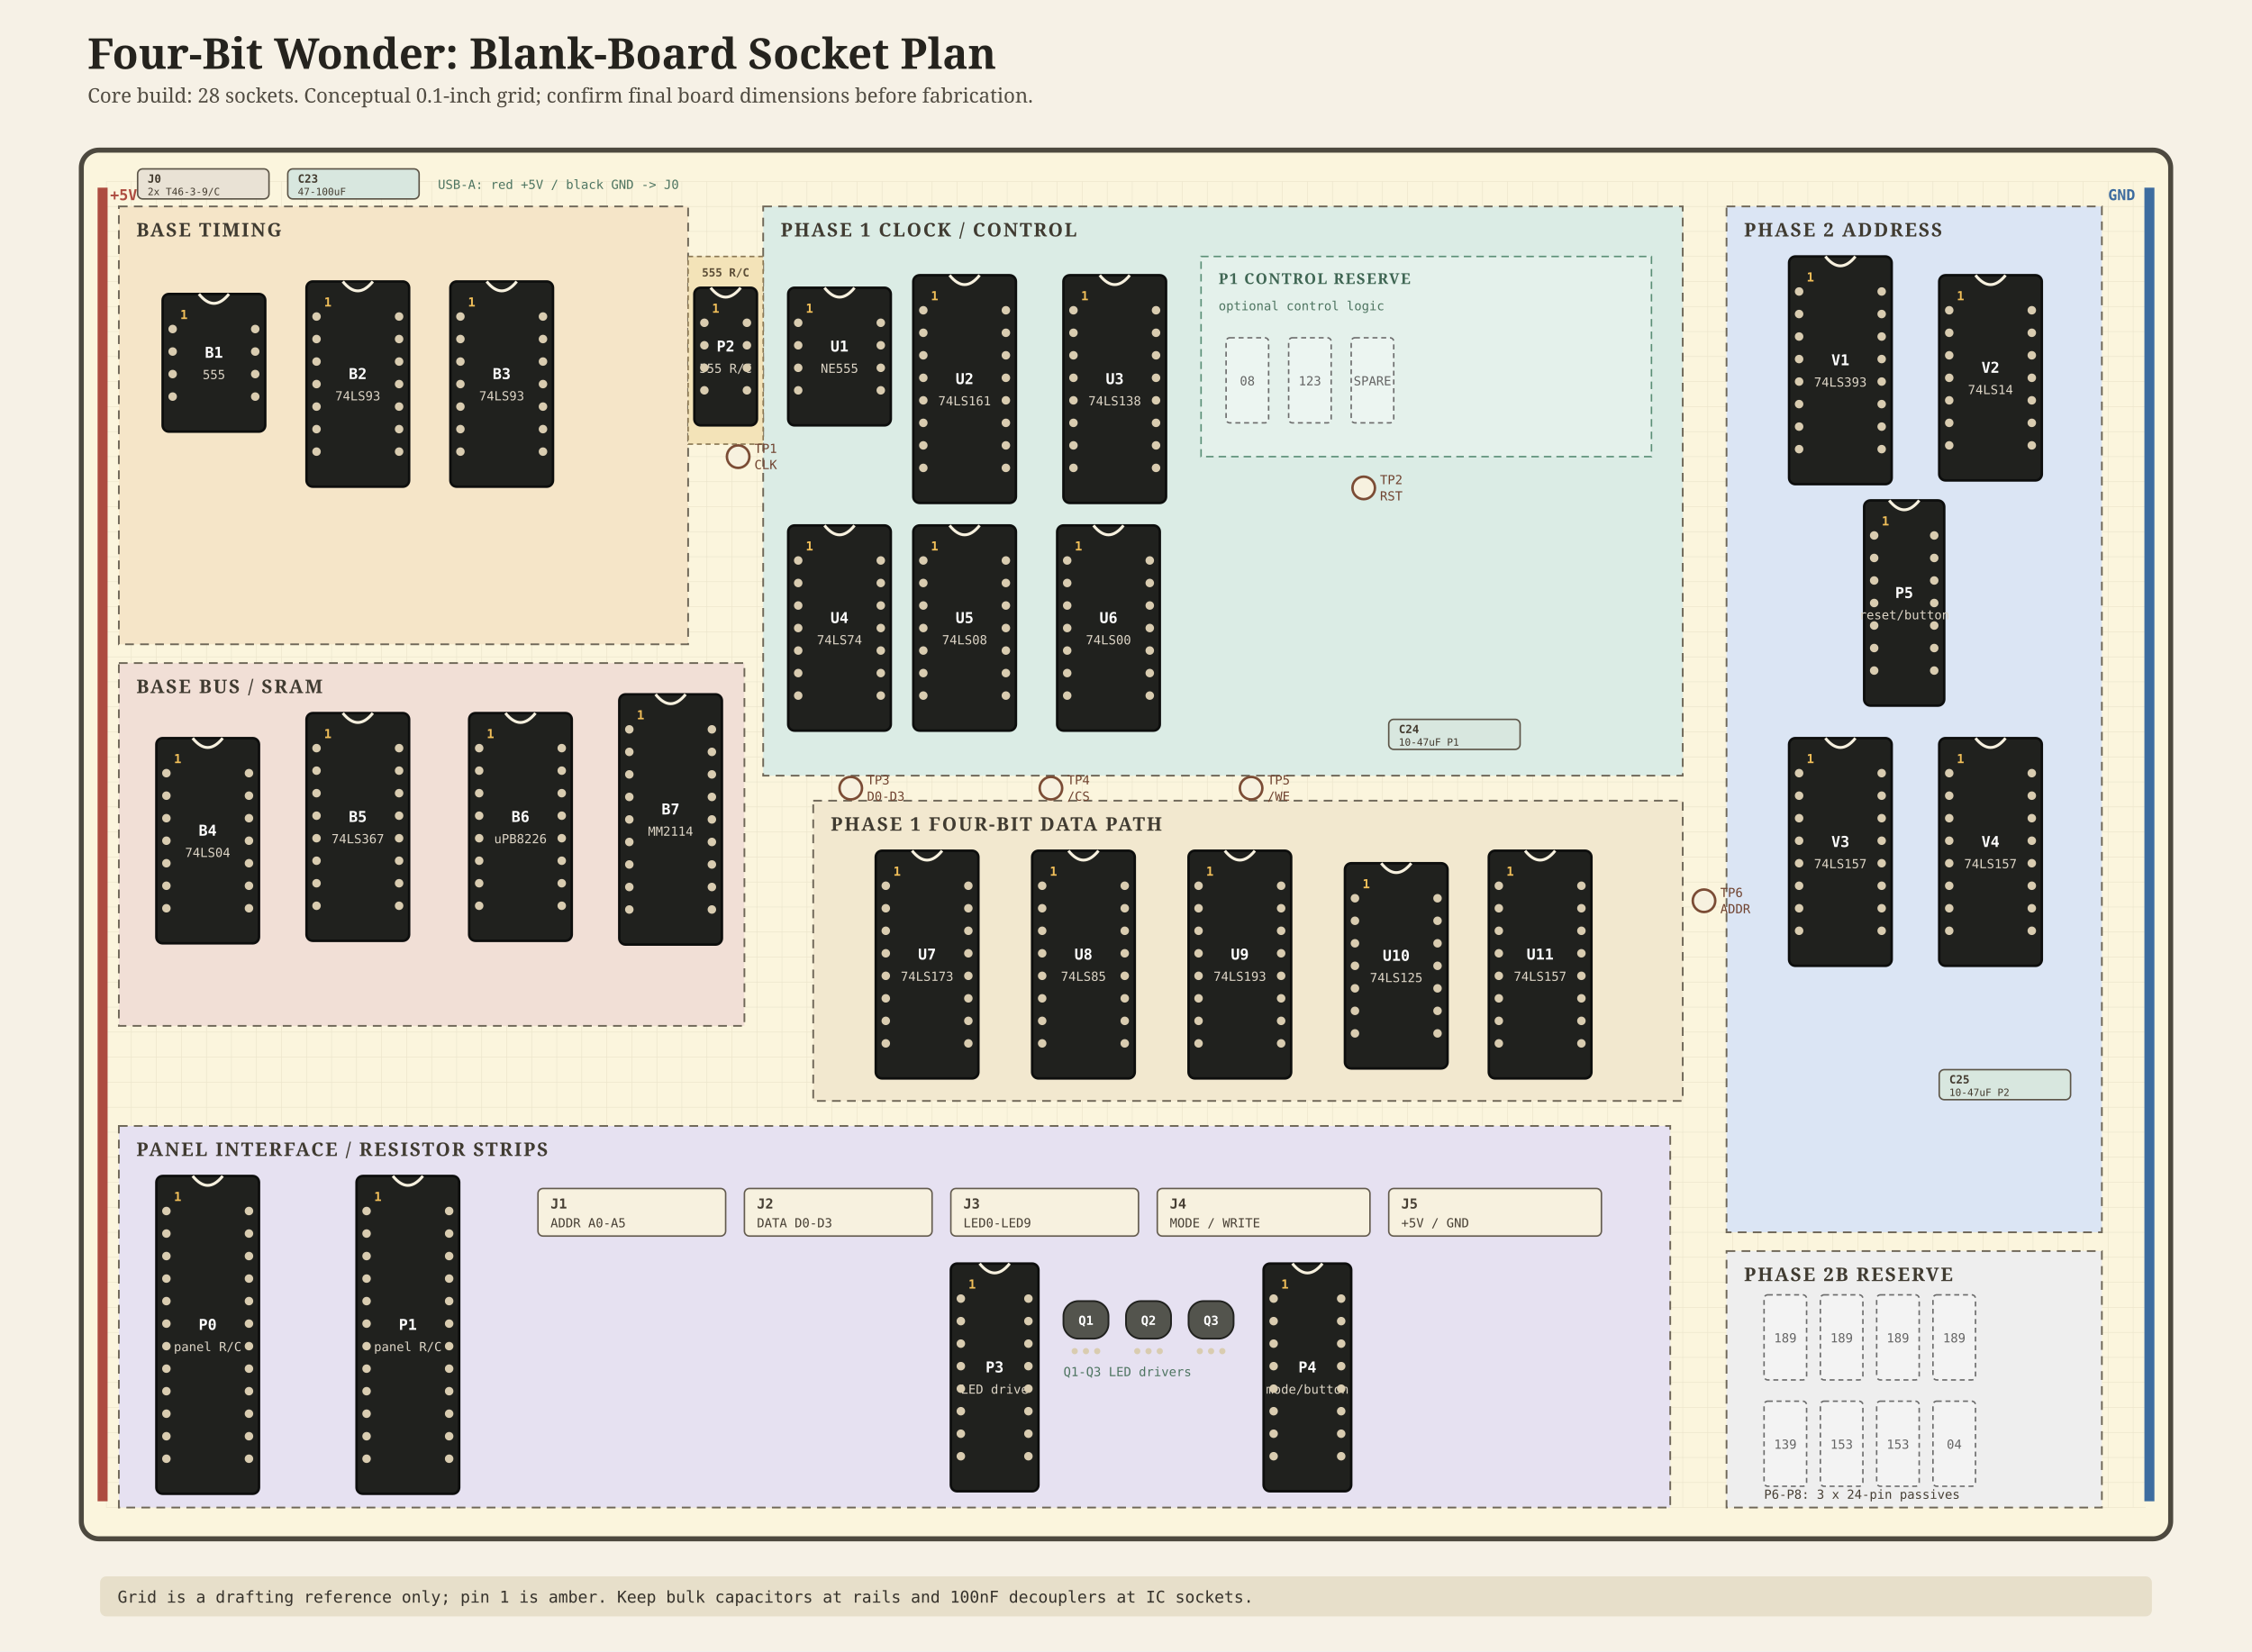
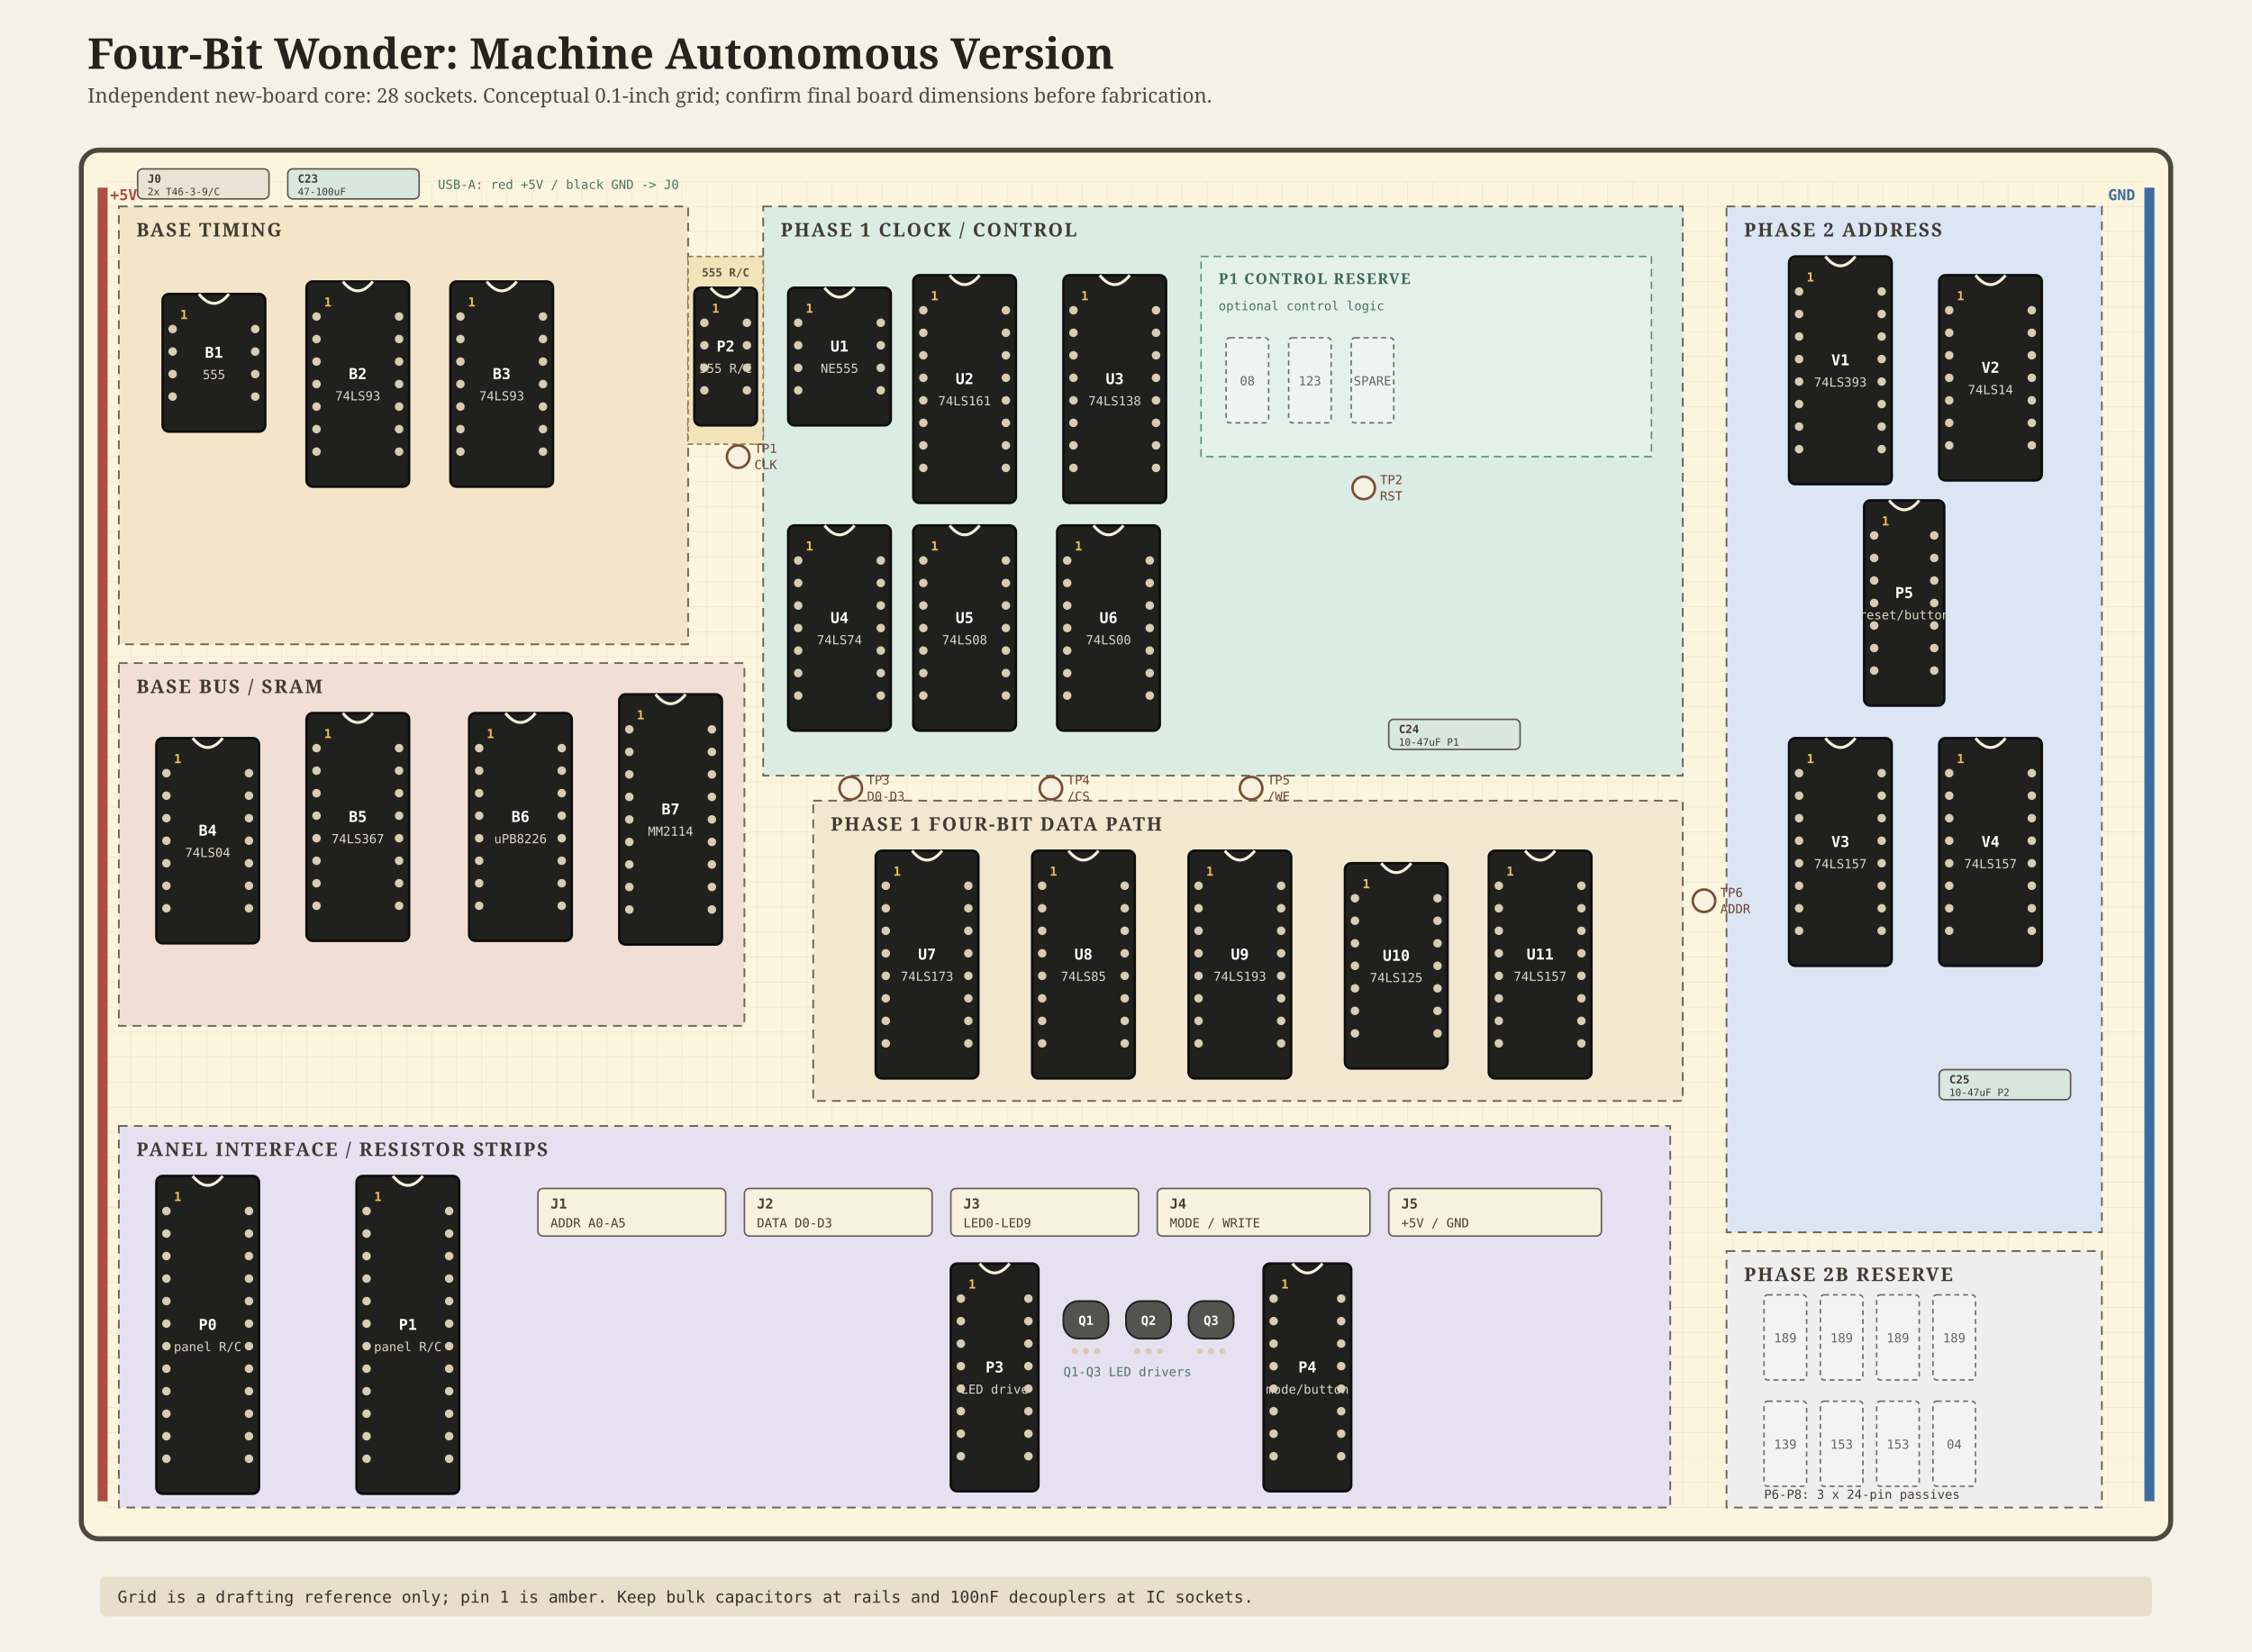
<svg xmlns="http://www.w3.org/2000/svg" width="1800" height="1320" viewBox="0 0 1800 1320" role="img" aria-labelledby="title desc">
  <style>
  .board { fill: #fbf5dd; stroke: #4d493f; stroke-width: 4; }
  .grid { stroke: #a89d81; stroke-width: .45; opacity: .20; }
  .zone { stroke: #6f6758; stroke-width: 1.4; stroke-dasharray: 7 5; }
  .zone-label { font: 700 15px Georgia, serif; letter-spacing: 1.3px; fill: #403b31; }
  .local-zone { fill: #f3e3b8; stroke: #8b7854; stroke-width: 1.2; stroke-dasharray: 4 3; }
  .local-zone-label { font: 700 9px monospace; fill: #5b4d36; text-anchor: middle; }
  .control-reserve { fill: #ffffff; fill-opacity: .24; stroke: #5b8f77; stroke-width: 1.2; stroke-dasharray: 6 4; }
  .control-reserve-label { font: 700 12px Georgia, serif; letter-spacing: 1px; fill: #3f6653; }
  .control-reserve-note { font: 10px monospace; fill: #4d7460; }
  .socket rect { fill: #20211e; stroke: #0d0e0d; stroke-width: 2; }
  .socket circle { fill: #d9ccb0; }
  .notch { stroke: #f7f1df; stroke-width: 2.3; fill: none; }
  .pin-one { font: 700 10px monospace; fill: #f1bf59; }
  .ref { font: 700 12px monospace; fill: #ffffff; text-anchor: middle; }
  .label { font: 10px monospace; fill: #ddd5c6; text-anchor: middle; }
  .heading { font: 700 34px Georgia, serif; fill: #25231e; }
  .subheading { font: 16px Georgia, serif; fill: #514c42; }
  .legend { font: 13px monospace; fill: #36322b; }
  .rail-plus { stroke: #ad4c40; stroke-width: 8; }
  .rail-ground { stroke: #3d6c9f; stroke-width: 8; }
  .rail-label { font: 700 12px monospace; }
  .panel-header rect { fill: #f7f1df; stroke: #635b4e; stroke-width: 1.2; }
  .panel-ref { font: 700 11px monospace; fill: #473f34; }
  .panel-label { font: 10px monospace; fill: #473f34; }
  .test-point circle { fill: #f7f1df; stroke: #7b4c35; stroke-width: 2; }
  .test-point text { font: 10px monospace; fill: #704330; }
  .ghost-socket rect { fill: #ffffff; fill-opacity: .28; stroke: #6c6c6c; stroke-width: 1.2; stroke-dasharray: 4 3; }
  .ghost-socket text { font: 10px monospace; fill: #646464; text-anchor: middle; }
  .power-part rect { stroke: #5c5548; stroke-width: 1.2; }
  .power-part.input rect { fill: #e9e2d5; }
  .power-part.fuse rect { fill: #f5d783; }
  .power-part.bulk rect { fill: #d8e7df; }
  .power-ref { font: 700 9px monospace; fill: #423a2e; }
  .power-label { font: 8px monospace; fill: #423a2e; }
  .transistor rect { fill: #53544d; stroke: #20211e; stroke-width: 1.4; }
  .transistor circle { fill: #d9ccb0; }
  .transistor text { font: 700 10px monospace; fill: #ffffff; text-anchor: middle; }
</style>
  <rect width="1800" height="1320" fill="#f6f1e6" />
-   <text x="70" y="55" class="heading">Four-Bit Wonder: Blank-Board Socket Plan</text>
-   <text x="70" y="82" class="subheading">Core build: 28 sockets. Conceptual 0.1-inch grid; confirm final board dimensions before fabrication.</text>
+   <text x="70" y="55" class="heading">Four-Bit Wonder: Machine Autonomous Version</text>
+   <text x="70" y="82" class="subheading">Independent new-board core: 28 sockets. Conceptual 0.1-inch grid; confirm final board dimensions before fabrication.</text>
  <rect x="65" y="120" width="1670" height="1110" rx="14" class="board" />
  <g class="grid">
    <path d="M 85 145 V 1205" />
    <path d="M 105 145 V 1205" />
    <path d="M 125 145 V 1205" />
    <path d="M 145 145 V 1205" />
    <path d="M 165 145 V 1205" />
    <path d="M 185 145 V 1205" />
    <path d="M 205 145 V 1205" />
    <path d="M 225 145 V 1205" />
    <path d="M 245 145 V 1205" />
    <path d="M 265 145 V 1205" />
    <path d="M 285 145 V 1205" />
    <path d="M 305 145 V 1205" />
    <path d="M 325 145 V 1205" />
    <path d="M 345 145 V 1205" />
    <path d="M 365 145 V 1205" />
    <path d="M 385 145 V 1205" />
    <path d="M 405 145 V 1205" />
    <path d="M 425 145 V 1205" />
    <path d="M 445 145 V 1205" />
    <path d="M 465 145 V 1205" />
    <path d="M 485 145 V 1205" />
    <path d="M 505 145 V 1205" />
    <path d="M 525 145 V 1205" />
    <path d="M 545 145 V 1205" />
    <path d="M 565 145 V 1205" />
    <path d="M 585 145 V 1205" />
    <path d="M 605 145 V 1205" />
    <path d="M 625 145 V 1205" />
    <path d="M 645 145 V 1205" />
    <path d="M 665 145 V 1205" />
    <path d="M 685 145 V 1205" />
    <path d="M 705 145 V 1205" />
    <path d="M 725 145 V 1205" />
    <path d="M 745 145 V 1205" />
    <path d="M 765 145 V 1205" />
    <path d="M 785 145 V 1205" />
    <path d="M 805 145 V 1205" />
    <path d="M 825 145 V 1205" />
    <path d="M 845 145 V 1205" />
    <path d="M 865 145 V 1205" />
    <path d="M 885 145 V 1205" />
    <path d="M 905 145 V 1205" />
    <path d="M 925 145 V 1205" />
    <path d="M 945 145 V 1205" />
    <path d="M 965 145 V 1205" />
    <path d="M 985 145 V 1205" />
    <path d="M 1005 145 V 1205" />
    <path d="M 1025 145 V 1205" />
    <path d="M 1045 145 V 1205" />
    <path d="M 1065 145 V 1205" />
    <path d="M 1085 145 V 1205" />
    <path d="M 1105 145 V 1205" />
    <path d="M 1125 145 V 1205" />
    <path d="M 1145 145 V 1205" />
    <path d="M 1165 145 V 1205" />
    <path d="M 1185 145 V 1205" />
    <path d="M 1205 145 V 1205" />
    <path d="M 1225 145 V 1205" />
    <path d="M 1245 145 V 1205" />
    <path d="M 1265 145 V 1205" />
    <path d="M 1285 145 V 1205" />
    <path d="M 1305 145 V 1205" />
    <path d="M 1325 145 V 1205" />
    <path d="M 1345 145 V 1205" />
    <path d="M 1365 145 V 1205" />
    <path d="M 1385 145 V 1205" />
    <path d="M 1405 145 V 1205" />
    <path d="M 1425 145 V 1205" />
    <path d="M 1445 145 V 1205" />
    <path d="M 1465 145 V 1205" />
    <path d="M 1485 145 V 1205" />
    <path d="M 1505 145 V 1205" />
    <path d="M 1525 145 V 1205" />
    <path d="M 1545 145 V 1205" />
    <path d="M 1565 145 V 1205" />
    <path d="M 1585 145 V 1205" />
    <path d="M 1605 145 V 1205" />
    <path d="M 1625 145 V 1205" />
    <path d="M 1645 145 V 1205" />
    <path d="M 1665 145 V 1205" />
    <path d="M 1685 145 V 1205" />
    <path d="M 1705 145 V 1205" />
    <path d="M 85 145 H 1715" />
    <path d="M 85 165 H 1715" />
    <path d="M 85 185 H 1715" />
    <path d="M 85 205 H 1715" />
    <path d="M 85 225 H 1715" />
    <path d="M 85 245 H 1715" />
    <path d="M 85 265 H 1715" />
    <path d="M 85 285 H 1715" />
    <path d="M 85 305 H 1715" />
    <path d="M 85 325 H 1715" />
    <path d="M 85 345 H 1715" />
    <path d="M 85 365 H 1715" />
    <path d="M 85 385 H 1715" />
    <path d="M 85 405 H 1715" />
    <path d="M 85 425 H 1715" />
    <path d="M 85 445 H 1715" />
    <path d="M 85 465 H 1715" />
    <path d="M 85 485 H 1715" />
    <path d="M 85 505 H 1715" />
    <path d="M 85 525 H 1715" />
    <path d="M 85 545 H 1715" />
    <path d="M 85 565 H 1715" />
    <path d="M 85 585 H 1715" />
    <path d="M 85 605 H 1715" />
    <path d="M 85 625 H 1715" />
    <path d="M 85 645 H 1715" />
    <path d="M 85 665 H 1715" />
    <path d="M 85 685 H 1715" />
    <path d="M 85 705 H 1715" />
    <path d="M 85 725 H 1715" />
    <path d="M 85 745 H 1715" />
    <path d="M 85 765 H 1715" />
    <path d="M 85 785 H 1715" />
    <path d="M 85 805 H 1715" />
    <path d="M 85 825 H 1715" />
    <path d="M 85 845 H 1715" />
    <path d="M 85 865 H 1715" />
    <path d="M 85 885 H 1715" />
    <path d="M 85 905 H 1715" />
    <path d="M 85 925 H 1715" />
    <path d="M 85 945 H 1715" />
    <path d="M 85 965 H 1715" />
    <path d="M 85 985 H 1715" />
    <path d="M 85 1005 H 1715" />
    <path d="M 85 1025 H 1715" />
    <path d="M 85 1045 H 1715" />
    <path d="M 85 1065 H 1715" />
    <path d="M 85 1085 H 1715" />
    <path d="M 85 1105 H 1715" />
    <path d="M 85 1125 H 1715" />
    <path d="M 85 1145 H 1715" />
    <path d="M 85 1165 H 1715" />
    <path d="M 85 1185 H 1715" />
    <path d="M 85 1205 H 1715" />
  </g>
  <g aria-label="power rail locations">
    <path d="M 82 150 V 1200" class="rail-plus" />
    <text x="88" y="160" class="rail-label" fill="#ad4c40">+5V</text>
    <path d="M 1718 150 V 1200" class="rail-ground" />
    <text x="1685" y="160" class="rail-label" fill="#3d6c9f">GND</text>
  </g>
  <g>
    <rect x="95" y="165" width="455" height="350" fill="#f5e5c8" class="zone" />
    <text x="109" y="189" class="zone-label">BASE TIMING</text>
  </g>
  <g>
    <rect x="610" y="165" width="735" height="455" fill="#dbece5" class="zone" />
    <text x="624" y="189" class="zone-label">PHASE 1 CLOCK / CONTROL</text>
  </g>
  <g>
    <rect x="1380" y="165" width="300" height="820" fill="#dbe5f4" class="zone" />
    <text x="1394" y="189" class="zone-label">PHASE 2 ADDRESS</text>
  </g>
  <g>
    <rect x="95" y="530" width="500" height="290" fill="#f1dfd6" class="zone" />
    <text x="109" y="554" class="zone-label">BASE BUS / SRAM</text>
  </g>
  <g>
    <rect x="650" y="640" width="695" height="240" fill="#f2e8cf" class="zone" />
    <text x="664" y="664" class="zone-label">PHASE 1 FOUR-BIT DATA PATH</text>
  </g>
  <g>
    <rect x="95" y="900" width="1240" height="305" fill="#e6e1f1" class="zone" />
    <text x="109" y="924" class="zone-label">PANEL INTERFACE / RESISTOR STRIPS</text>
  </g>
  <g>
    <rect x="1380" y="1000" width="300" height="205" fill="#eeeeee" class="zone" />
    <text x="1394" y="1024" class="zone-label">PHASE 2B RESERVE</text>
  </g>
  <g>
    <rect x="550" y="205" width="60" height="150" class="local-zone" />
    <text x="580.0" y="221" class="local-zone-label">555 R/C</text>
  </g>
  <g>
    <rect x="960" y="205" width="360" height="160" class="control-reserve" />
    <text x="974" y="227" class="control-reserve-label">P1 CONTROL RESERVE</text>
    <text x="974" y="248" class="control-reserve-note">optional control logic</text>
    <g class="ghost-socket">
      <rect x="980" y="270" width="34" height="68" rx="3" />
      <text x="997" y="308">08</text>
    </g>
    <g class="ghost-socket">
      <rect x="1030" y="270" width="34" height="68" rx="3" />
      <text x="1047" y="308">123</text>
    </g>
    <g class="ghost-socket">
      <rect x="1080" y="270" width="34" height="68" rx="3" />
      <text x="1097" y="308">SPARE</text>
    </g>
  </g>
  <g aria-label="power entry and bulk capacitors">
    <g class="power-part input">
      <rect x="110" y="135" width="105" height="24" rx="4" />
      <text x="118" y="146" class="power-ref">J0</text>
      <text x="118" y="156" class="power-label">2x T46-3-9/C</text>
    </g>
    <g class="power-part bulk">
      <rect x="230" y="135" width="105" height="24" rx="4" />
      <text x="238" y="146" class="power-ref">C23</text>
      <text x="238" y="156" class="power-label">47-100uF</text>
    </g>
    <g class="power-part bulk">
      <rect x="1110" y="575" width="105" height="24" rx="4" />
      <text x="1118" y="586" class="power-ref">C24</text>
      <text x="1118" y="596" class="power-label">10-47uF P1</text>
    </g>
    <g class="power-part bulk">
      <rect x="1550" y="855" width="105" height="24" rx="4" />
      <text x="1558" y="866" class="power-ref">C25</text>
      <text x="1558" y="876" class="power-label">10-47uF P2</text>
    </g>
    <text x="350" y="151" class="control-reserve-note">USB-A: red +5V / black GND -&gt; J0</text>
  </g>
  <g class="socket">
    <rect x="130" y="235" width="82" height="110" rx="5" />
    <path d="M 159.0 235 q 12 15 24 0" class="notch" />
    <text x="144" y="255" class="pin-one">1</text>
    <text x="171.0" y="286" class="ref">B1</text>
    <text x="171.0" y="303" class="label">555</text>
    <circle cx="138" cy="263" r="3.4" />
    <circle cx="204" cy="263" r="3.4" />
    <circle cx="138" cy="281" r="3.4" />
    <circle cx="204" cy="281" r="3.4" />
    <circle cx="138" cy="299" r="3.4" />
    <circle cx="204" cy="299" r="3.4" />
    <circle cx="138" cy="317" r="3.4" />
    <circle cx="204" cy="317" r="3.4" />
  </g>
  <g class="socket">
    <rect x="245" y="225" width="82" height="164" rx="5" />
    <path d="M 274.0 225 q 12 15 24 0" class="notch" />
    <text x="259" y="245" class="pin-one">1</text>
    <text x="286.0" y="303" class="ref">B2</text>
    <text x="286.0" y="320" class="label">74LS93</text>
    <circle cx="253" cy="253" r="3.4" />
    <circle cx="319" cy="253" r="3.4" />
    <circle cx="253" cy="271" r="3.4" />
    <circle cx="319" cy="271" r="3.4" />
    <circle cx="253" cy="289" r="3.4" />
    <circle cx="319" cy="289" r="3.4" />
    <circle cx="253" cy="307" r="3.4" />
    <circle cx="319" cy="307" r="3.4" />
    <circle cx="253" cy="325" r="3.4" />
    <circle cx="319" cy="325" r="3.4" />
    <circle cx="253" cy="343" r="3.4" />
    <circle cx="319" cy="343" r="3.4" />
    <circle cx="253" cy="361" r="3.4" />
    <circle cx="319" cy="361" r="3.4" />
  </g>
  <g class="socket">
    <rect x="360" y="225" width="82" height="164" rx="5" />
    <path d="M 389.0 225 q 12 15 24 0" class="notch" />
    <text x="374" y="245" class="pin-one">1</text>
    <text x="401.0" y="303" class="ref">B3</text>
    <text x="401.0" y="320" class="label">74LS93</text>
    <circle cx="368" cy="253" r="3.4" />
    <circle cx="434" cy="253" r="3.4" />
    <circle cx="368" cy="271" r="3.4" />
    <circle cx="434" cy="271" r="3.4" />
    <circle cx="368" cy="289" r="3.4" />
    <circle cx="434" cy="289" r="3.4" />
    <circle cx="368" cy="307" r="3.4" />
    <circle cx="434" cy="307" r="3.4" />
    <circle cx="368" cy="325" r="3.4" />
    <circle cx="434" cy="325" r="3.4" />
    <circle cx="368" cy="343" r="3.4" />
    <circle cx="434" cy="343" r="3.4" />
    <circle cx="368" cy="361" r="3.4" />
    <circle cx="434" cy="361" r="3.4" />
  </g>
  <g class="socket">
    <rect x="125" y="590" width="82" height="164" rx="5" />
    <path d="M 154.0 590 q 12 15 24 0" class="notch" />
    <text x="139" y="610" class="pin-one">1</text>
    <text x="166.0" y="668" class="ref">B4</text>
    <text x="166.0" y="685" class="label">74LS04</text>
    <circle cx="133" cy="618" r="3.4" />
    <circle cx="199" cy="618" r="3.4" />
    <circle cx="133" cy="636" r="3.4" />
    <circle cx="199" cy="636" r="3.4" />
    <circle cx="133" cy="654" r="3.4" />
    <circle cx="199" cy="654" r="3.4" />
    <circle cx="133" cy="672" r="3.4" />
    <circle cx="199" cy="672" r="3.4" />
    <circle cx="133" cy="690" r="3.4" />
    <circle cx="199" cy="690" r="3.4" />
    <circle cx="133" cy="708" r="3.4" />
    <circle cx="199" cy="708" r="3.4" />
    <circle cx="133" cy="726" r="3.4" />
    <circle cx="199" cy="726" r="3.4" />
  </g>
  <g class="socket">
    <rect x="245" y="570" width="82" height="182" rx="5" />
    <path d="M 274.0 570 q 12 15 24 0" class="notch" />
    <text x="259" y="590" class="pin-one">1</text>
    <text x="286.0" y="657" class="ref">B5</text>
    <text x="286.0" y="674" class="label">74LS367</text>
    <circle cx="253" cy="598" r="3.4" />
    <circle cx="319" cy="598" r="3.4" />
    <circle cx="253" cy="616" r="3.4" />
    <circle cx="319" cy="616" r="3.4" />
    <circle cx="253" cy="634" r="3.4" />
    <circle cx="319" cy="634" r="3.4" />
    <circle cx="253" cy="652" r="3.4" />
    <circle cx="319" cy="652" r="3.4" />
    <circle cx="253" cy="670" r="3.4" />
    <circle cx="319" cy="670" r="3.4" />
    <circle cx="253" cy="688" r="3.4" />
    <circle cx="319" cy="688" r="3.4" />
    <circle cx="253" cy="706" r="3.4" />
    <circle cx="319" cy="706" r="3.4" />
    <circle cx="253" cy="724" r="3.4" />
    <circle cx="319" cy="724" r="3.4" />
  </g>
  <g class="socket">
    <rect x="375" y="570" width="82" height="182" rx="5" />
    <path d="M 404.0 570 q 12 15 24 0" class="notch" />
    <text x="389" y="590" class="pin-one">1</text>
    <text x="416.0" y="657" class="ref">B6</text>
    <text x="416.0" y="674" class="label">uPB8226</text>
    <circle cx="383" cy="598" r="3.4" />
    <circle cx="449" cy="598" r="3.4" />
    <circle cx="383" cy="616" r="3.4" />
    <circle cx="449" cy="616" r="3.4" />
    <circle cx="383" cy="634" r="3.4" />
    <circle cx="449" cy="634" r="3.4" />
    <circle cx="383" cy="652" r="3.4" />
    <circle cx="449" cy="652" r="3.4" />
    <circle cx="383" cy="670" r="3.4" />
    <circle cx="449" cy="670" r="3.4" />
    <circle cx="383" cy="688" r="3.4" />
    <circle cx="449" cy="688" r="3.4" />
    <circle cx="383" cy="706" r="3.4" />
    <circle cx="449" cy="706" r="3.4" />
    <circle cx="383" cy="724" r="3.4" />
    <circle cx="449" cy="724" r="3.4" />
  </g>
  <g class="socket">
    <rect x="495" y="555" width="82" height="200" rx="5" />
    <path d="M 524.0 555 q 12 15 24 0" class="notch" />
    <text x="509" y="575" class="pin-one">1</text>
    <text x="536.0" y="651" class="ref">B7</text>
    <text x="536.0" y="668" class="label">MM2114</text>
    <circle cx="503" cy="583" r="3.4" />
    <circle cx="569" cy="583" r="3.4" />
    <circle cx="503" cy="601" r="3.4" />
    <circle cx="569" cy="601" r="3.4" />
    <circle cx="503" cy="619" r="3.4" />
    <circle cx="569" cy="619" r="3.4" />
    <circle cx="503" cy="637" r="3.4" />
    <circle cx="569" cy="637" r="3.4" />
    <circle cx="503" cy="655" r="3.4" />
    <circle cx="569" cy="655" r="3.4" />
    <circle cx="503" cy="673" r="3.4" />
    <circle cx="569" cy="673" r="3.4" />
    <circle cx="503" cy="691" r="3.4" />
    <circle cx="569" cy="691" r="3.4" />
    <circle cx="503" cy="709" r="3.4" />
    <circle cx="569" cy="709" r="3.4" />
    <circle cx="503" cy="727" r="3.4" />
    <circle cx="569" cy="727" r="3.4" />
  </g>
  <g class="socket">
    <rect x="125" y="940" width="82" height="254" rx="5" />
    <path d="M 154.0 940 q 12 15 24 0" class="notch" />
    <text x="139" y="960" class="pin-one">1</text>
    <text x="166.0" y="1063" class="ref">P0</text>
    <text x="166.0" y="1080" class="label">panel R/C</text>
    <circle cx="133" cy="968" r="3.4" />
    <circle cx="199" cy="968" r="3.4" />
    <circle cx="133" cy="986" r="3.4" />
    <circle cx="199" cy="986" r="3.4" />
    <circle cx="133" cy="1004" r="3.4" />
    <circle cx="199" cy="1004" r="3.4" />
    <circle cx="133" cy="1022" r="3.4" />
    <circle cx="199" cy="1022" r="3.4" />
    <circle cx="133" cy="1040" r="3.4" />
    <circle cx="199" cy="1040" r="3.4" />
    <circle cx="133" cy="1058" r="3.4" />
    <circle cx="199" cy="1058" r="3.4" />
    <circle cx="133" cy="1076" r="3.4" />
    <circle cx="199" cy="1076" r="3.4" />
    <circle cx="133" cy="1094" r="3.4" />
    <circle cx="199" cy="1094" r="3.4" />
    <circle cx="133" cy="1112" r="3.4" />
    <circle cx="199" cy="1112" r="3.4" />
    <circle cx="133" cy="1130" r="3.4" />
    <circle cx="199" cy="1130" r="3.4" />
    <circle cx="133" cy="1148" r="3.4" />
    <circle cx="199" cy="1148" r="3.4" />
    <circle cx="133" cy="1166" r="3.4" />
    <circle cx="199" cy="1166" r="3.4" />
  </g>
  <g class="socket">
    <rect x="285" y="940" width="82" height="254" rx="5" />
    <path d="M 314.0 940 q 12 15 24 0" class="notch" />
    <text x="299" y="960" class="pin-one">1</text>
    <text x="326.0" y="1063" class="ref">P1</text>
    <text x="326.0" y="1080" class="label">panel R/C</text>
    <circle cx="293" cy="968" r="3.4" />
    <circle cx="359" cy="968" r="3.4" />
    <circle cx="293" cy="986" r="3.4" />
    <circle cx="359" cy="986" r="3.4" />
    <circle cx="293" cy="1004" r="3.4" />
    <circle cx="359" cy="1004" r="3.4" />
    <circle cx="293" cy="1022" r="3.4" />
    <circle cx="359" cy="1022" r="3.4" />
    <circle cx="293" cy="1040" r="3.4" />
    <circle cx="359" cy="1040" r="3.4" />
    <circle cx="293" cy="1058" r="3.4" />
    <circle cx="359" cy="1058" r="3.4" />
    <circle cx="293" cy="1076" r="3.4" />
    <circle cx="359" cy="1076" r="3.4" />
    <circle cx="293" cy="1094" r="3.4" />
    <circle cx="359" cy="1094" r="3.4" />
    <circle cx="293" cy="1112" r="3.4" />
    <circle cx="359" cy="1112" r="3.4" />
    <circle cx="293" cy="1130" r="3.4" />
    <circle cx="359" cy="1130" r="3.4" />
    <circle cx="293" cy="1148" r="3.4" />
    <circle cx="359" cy="1148" r="3.4" />
    <circle cx="293" cy="1166" r="3.4" />
    <circle cx="359" cy="1166" r="3.4" />
  </g>
  <g class="socket">
    <rect x="630" y="230" width="82" height="110" rx="5" />
    <path d="M 659.0 230 q 12 15 24 0" class="notch" />
    <text x="644" y="250" class="pin-one">1</text>
    <text x="671.0" y="281" class="ref">U1</text>
    <text x="671.0" y="298" class="label">NE555</text>
    <circle cx="638" cy="258" r="3.4" />
    <circle cx="704" cy="258" r="3.4" />
    <circle cx="638" cy="276" r="3.4" />
    <circle cx="704" cy="276" r="3.4" />
    <circle cx="638" cy="294" r="3.4" />
    <circle cx="704" cy="294" r="3.4" />
    <circle cx="638" cy="312" r="3.4" />
    <circle cx="704" cy="312" r="3.4" />
  </g>
  <g class="socket">
    <rect x="730" y="220" width="82" height="182" rx="5" />
    <path d="M 759.0 220 q 12 15 24 0" class="notch" />
    <text x="744" y="240" class="pin-one">1</text>
    <text x="771.0" y="307" class="ref">U2</text>
    <text x="771.0" y="324" class="label">74LS161</text>
    <circle cx="738" cy="248" r="3.4" />
    <circle cx="804" cy="248" r="3.4" />
    <circle cx="738" cy="266" r="3.4" />
    <circle cx="804" cy="266" r="3.4" />
    <circle cx="738" cy="284" r="3.4" />
    <circle cx="804" cy="284" r="3.4" />
    <circle cx="738" cy="302" r="3.4" />
    <circle cx="804" cy="302" r="3.4" />
    <circle cx="738" cy="320" r="3.4" />
    <circle cx="804" cy="320" r="3.4" />
    <circle cx="738" cy="338" r="3.4" />
    <circle cx="804" cy="338" r="3.4" />
    <circle cx="738" cy="356" r="3.4" />
    <circle cx="804" cy="356" r="3.4" />
    <circle cx="738" cy="374" r="3.4" />
    <circle cx="804" cy="374" r="3.4" />
  </g>
  <g class="socket">
    <rect x="850" y="220" width="82" height="182" rx="5" />
    <path d="M 879.0 220 q 12 15 24 0" class="notch" />
    <text x="864" y="240" class="pin-one">1</text>
    <text x="891.0" y="307" class="ref">U3</text>
    <text x="891.0" y="324" class="label">74LS138</text>
    <circle cx="858" cy="248" r="3.4" />
    <circle cx="924" cy="248" r="3.4" />
    <circle cx="858" cy="266" r="3.4" />
    <circle cx="924" cy="266" r="3.4" />
    <circle cx="858" cy="284" r="3.4" />
    <circle cx="924" cy="284" r="3.4" />
    <circle cx="858" cy="302" r="3.4" />
    <circle cx="924" cy="302" r="3.4" />
    <circle cx="858" cy="320" r="3.4" />
    <circle cx="924" cy="320" r="3.4" />
    <circle cx="858" cy="338" r="3.4" />
    <circle cx="924" cy="338" r="3.4" />
    <circle cx="858" cy="356" r="3.4" />
    <circle cx="924" cy="356" r="3.4" />
    <circle cx="858" cy="374" r="3.4" />
    <circle cx="924" cy="374" r="3.4" />
  </g>
  <g class="socket">
    <rect x="630" y="420" width="82" height="164" rx="5" />
    <path d="M 659.0 420 q 12 15 24 0" class="notch" />
    <text x="644" y="440" class="pin-one">1</text>
    <text x="671.0" y="498" class="ref">U4</text>
    <text x="671.0" y="515" class="label">74LS74</text>
    <circle cx="638" cy="448" r="3.4" />
    <circle cx="704" cy="448" r="3.4" />
    <circle cx="638" cy="466" r="3.4" />
    <circle cx="704" cy="466" r="3.4" />
    <circle cx="638" cy="484" r="3.4" />
    <circle cx="704" cy="484" r="3.4" />
    <circle cx="638" cy="502" r="3.4" />
    <circle cx="704" cy="502" r="3.4" />
    <circle cx="638" cy="520" r="3.4" />
    <circle cx="704" cy="520" r="3.4" />
    <circle cx="638" cy="538" r="3.4" />
    <circle cx="704" cy="538" r="3.4" />
    <circle cx="638" cy="556" r="3.4" />
    <circle cx="704" cy="556" r="3.4" />
  </g>
  <g class="socket">
    <rect x="730" y="420" width="82" height="164" rx="5" />
    <path d="M 759.0 420 q 12 15 24 0" class="notch" />
    <text x="744" y="440" class="pin-one">1</text>
    <text x="771.0" y="498" class="ref">U5</text>
    <text x="771.0" y="515" class="label">74LS08</text>
    <circle cx="738" cy="448" r="3.4" />
    <circle cx="804" cy="448" r="3.4" />
    <circle cx="738" cy="466" r="3.4" />
    <circle cx="804" cy="466" r="3.4" />
    <circle cx="738" cy="484" r="3.4" />
    <circle cx="804" cy="484" r="3.4" />
    <circle cx="738" cy="502" r="3.4" />
    <circle cx="804" cy="502" r="3.4" />
    <circle cx="738" cy="520" r="3.4" />
    <circle cx="804" cy="520" r="3.4" />
    <circle cx="738" cy="538" r="3.4" />
    <circle cx="804" cy="538" r="3.4" />
    <circle cx="738" cy="556" r="3.4" />
    <circle cx="804" cy="556" r="3.4" />
  </g>
  <g class="socket">
    <rect x="845" y="420" width="82" height="164" rx="5" />
    <path d="M 874.0 420 q 12 15 24 0" class="notch" />
    <text x="859" y="440" class="pin-one">1</text>
    <text x="886.0" y="498" class="ref">U6</text>
    <text x="886.0" y="515" class="label">74LS00</text>
    <circle cx="853" cy="448" r="3.4" />
    <circle cx="919" cy="448" r="3.4" />
    <circle cx="853" cy="466" r="3.4" />
    <circle cx="919" cy="466" r="3.4" />
    <circle cx="853" cy="484" r="3.4" />
    <circle cx="919" cy="484" r="3.4" />
    <circle cx="853" cy="502" r="3.4" />
    <circle cx="919" cy="502" r="3.4" />
    <circle cx="853" cy="520" r="3.4" />
    <circle cx="919" cy="520" r="3.4" />
    <circle cx="853" cy="538" r="3.4" />
    <circle cx="919" cy="538" r="3.4" />
    <circle cx="853" cy="556" r="3.4" />
    <circle cx="919" cy="556" r="3.4" />
  </g>
  <g class="socket">
    <rect x="555" y="230" width="50" height="110" rx="5" />
    <path d="M 568.0 230 q 12 15 24 0" class="notch" />
    <text x="569" y="250" class="pin-one">1</text>
    <text x="580.0" y="281" class="ref">P2</text>
    <text x="580.0" y="298" class="label">555 R/C</text>
    <circle cx="563" cy="258" r="3.4" />
    <circle cx="597" cy="258" r="3.4" />
    <circle cx="563" cy="276" r="3.4" />
    <circle cx="597" cy="276" r="3.4" />
    <circle cx="563" cy="294" r="3.4" />
    <circle cx="597" cy="294" r="3.4" />
    <circle cx="563" cy="312" r="3.4" />
    <circle cx="597" cy="312" r="3.4" />
  </g>
  <g class="socket">
    <rect x="760" y="1010" width="70" height="182" rx="5" />
    <path d="M 783.0 1010 q 12 15 24 0" class="notch" />
    <text x="774" y="1030" class="pin-one">1</text>
    <text x="795.0" y="1097" class="ref">P3</text>
    <text x="795.0" y="1114" class="label">LED drive</text>
    <circle cx="768" cy="1038" r="3.4" />
    <circle cx="822" cy="1038" r="3.4" />
    <circle cx="768" cy="1056" r="3.4" />
    <circle cx="822" cy="1056" r="3.4" />
    <circle cx="768" cy="1074" r="3.4" />
    <circle cx="822" cy="1074" r="3.4" />
    <circle cx="768" cy="1092" r="3.4" />
    <circle cx="822" cy="1092" r="3.4" />
    <circle cx="768" cy="1110" r="3.4" />
    <circle cx="822" cy="1110" r="3.4" />
    <circle cx="768" cy="1128" r="3.4" />
    <circle cx="822" cy="1128" r="3.4" />
    <circle cx="768" cy="1146" r="3.4" />
    <circle cx="822" cy="1146" r="3.4" />
    <circle cx="768" cy="1164" r="3.4" />
    <circle cx="822" cy="1164" r="3.4" />
  </g>
  <g class="socket">
    <rect x="1010" y="1010" width="70" height="182" rx="5" />
    <path d="M 1033.0 1010 q 12 15 24 0" class="notch" />
    <text x="1024" y="1030" class="pin-one">1</text>
    <text x="1045.0" y="1097" class="ref">P4</text>
    <text x="1045.0" y="1114" class="label">mode/button</text>
    <circle cx="1018" cy="1038" r="3.4" />
    <circle cx="1072" cy="1038" r="3.4" />
    <circle cx="1018" cy="1056" r="3.4" />
    <circle cx="1072" cy="1056" r="3.4" />
    <circle cx="1018" cy="1074" r="3.4" />
    <circle cx="1072" cy="1074" r="3.4" />
    <circle cx="1018" cy="1092" r="3.4" />
    <circle cx="1072" cy="1092" r="3.4" />
    <circle cx="1018" cy="1110" r="3.4" />
    <circle cx="1072" cy="1110" r="3.4" />
    <circle cx="1018" cy="1128" r="3.4" />
    <circle cx="1072" cy="1128" r="3.4" />
    <circle cx="1018" cy="1146" r="3.4" />
    <circle cx="1072" cy="1146" r="3.4" />
    <circle cx="1018" cy="1164" r="3.4" />
    <circle cx="1072" cy="1164" r="3.4" />
  </g>
  <g class="socket">
    <rect x="700" y="680" width="82" height="182" rx="5" />
    <path d="M 729.0 680 q 12 15 24 0" class="notch" />
    <text x="714" y="700" class="pin-one">1</text>
    <text x="741.0" y="767" class="ref">U7</text>
    <text x="741.0" y="784" class="label">74LS173</text>
    <circle cx="708" cy="708" r="3.4" />
    <circle cx="774" cy="708" r="3.4" />
    <circle cx="708" cy="726" r="3.4" />
    <circle cx="774" cy="726" r="3.4" />
    <circle cx="708" cy="744" r="3.4" />
    <circle cx="774" cy="744" r="3.4" />
    <circle cx="708" cy="762" r="3.4" />
    <circle cx="774" cy="762" r="3.4" />
    <circle cx="708" cy="780" r="3.4" />
    <circle cx="774" cy="780" r="3.4" />
    <circle cx="708" cy="798" r="3.4" />
    <circle cx="774" cy="798" r="3.4" />
    <circle cx="708" cy="816" r="3.4" />
    <circle cx="774" cy="816" r="3.4" />
    <circle cx="708" cy="834" r="3.4" />
    <circle cx="774" cy="834" r="3.4" />
  </g>
  <g class="socket">
    <rect x="825" y="680" width="82" height="182" rx="5" />
    <path d="M 854.0 680 q 12 15 24 0" class="notch" />
    <text x="839" y="700" class="pin-one">1</text>
    <text x="866.0" y="767" class="ref">U8</text>
    <text x="866.0" y="784" class="label">74LS85</text>
    <circle cx="833" cy="708" r="3.4" />
    <circle cx="899" cy="708" r="3.4" />
    <circle cx="833" cy="726" r="3.4" />
    <circle cx="899" cy="726" r="3.4" />
    <circle cx="833" cy="744" r="3.4" />
    <circle cx="899" cy="744" r="3.4" />
    <circle cx="833" cy="762" r="3.4" />
    <circle cx="899" cy="762" r="3.4" />
    <circle cx="833" cy="780" r="3.4" />
    <circle cx="899" cy="780" r="3.4" />
    <circle cx="833" cy="798" r="3.4" />
    <circle cx="899" cy="798" r="3.4" />
    <circle cx="833" cy="816" r="3.4" />
    <circle cx="899" cy="816" r="3.4" />
    <circle cx="833" cy="834" r="3.4" />
    <circle cx="899" cy="834" r="3.4" />
  </g>
  <g class="socket">
    <rect x="950" y="680" width="82" height="182" rx="5" />
    <path d="M 979.0 680 q 12 15 24 0" class="notch" />
    <text x="964" y="700" class="pin-one">1</text>
    <text x="991.0" y="767" class="ref">U9</text>
    <text x="991.0" y="784" class="label">74LS193</text>
    <circle cx="958" cy="708" r="3.4" />
    <circle cx="1024" cy="708" r="3.4" />
    <circle cx="958" cy="726" r="3.4" />
    <circle cx="1024" cy="726" r="3.4" />
    <circle cx="958" cy="744" r="3.4" />
    <circle cx="1024" cy="744" r="3.4" />
    <circle cx="958" cy="762" r="3.4" />
    <circle cx="1024" cy="762" r="3.4" />
    <circle cx="958" cy="780" r="3.4" />
    <circle cx="1024" cy="780" r="3.4" />
    <circle cx="958" cy="798" r="3.4" />
    <circle cx="1024" cy="798" r="3.4" />
    <circle cx="958" cy="816" r="3.4" />
    <circle cx="1024" cy="816" r="3.4" />
    <circle cx="958" cy="834" r="3.4" />
    <circle cx="1024" cy="834" r="3.4" />
  </g>
  <g class="socket">
    <rect x="1075" y="690" width="82" height="164" rx="5" />
    <path d="M 1104.0 690 q 12 15 24 0" class="notch" />
    <text x="1089" y="710" class="pin-one">1</text>
    <text x="1116.0" y="768" class="ref">U10</text>
    <text x="1116.0" y="785" class="label">74LS125</text>
    <circle cx="1083" cy="718" r="3.4" />
    <circle cx="1149" cy="718" r="3.4" />
    <circle cx="1083" cy="736" r="3.4" />
    <circle cx="1149" cy="736" r="3.4" />
    <circle cx="1083" cy="754" r="3.4" />
    <circle cx="1149" cy="754" r="3.4" />
    <circle cx="1083" cy="772" r="3.4" />
    <circle cx="1149" cy="772" r="3.4" />
    <circle cx="1083" cy="790" r="3.4" />
    <circle cx="1149" cy="790" r="3.4" />
    <circle cx="1083" cy="808" r="3.4" />
    <circle cx="1149" cy="808" r="3.4" />
    <circle cx="1083" cy="826" r="3.4" />
    <circle cx="1149" cy="826" r="3.4" />
  </g>
  <g class="socket">
    <rect x="1190" y="680" width="82" height="182" rx="5" />
    <path d="M 1219.0 680 q 12 15 24 0" class="notch" />
    <text x="1204" y="700" class="pin-one">1</text>
    <text x="1231.0" y="767" class="ref">U11</text>
    <text x="1231.0" y="784" class="label">74LS157</text>
    <circle cx="1198" cy="708" r="3.4" />
    <circle cx="1264" cy="708" r="3.4" />
    <circle cx="1198" cy="726" r="3.4" />
    <circle cx="1264" cy="726" r="3.4" />
    <circle cx="1198" cy="744" r="3.4" />
    <circle cx="1264" cy="744" r="3.4" />
    <circle cx="1198" cy="762" r="3.4" />
    <circle cx="1264" cy="762" r="3.4" />
    <circle cx="1198" cy="780" r="3.4" />
    <circle cx="1264" cy="780" r="3.4" />
    <circle cx="1198" cy="798" r="3.4" />
    <circle cx="1264" cy="798" r="3.4" />
    <circle cx="1198" cy="816" r="3.4" />
    <circle cx="1264" cy="816" r="3.4" />
    <circle cx="1198" cy="834" r="3.4" />
    <circle cx="1264" cy="834" r="3.4" />
  </g>
  <g class="socket">
    <rect x="1430" y="205" width="82" height="182" rx="5" />
    <path d="M 1459.0 205 q 12 15 24 0" class="notch" />
    <text x="1444" y="225" class="pin-one">1</text>
    <text x="1471.0" y="292" class="ref">V1</text>
    <text x="1471.0" y="309" class="label">74LS393</text>
    <circle cx="1438" cy="233" r="3.4" />
    <circle cx="1504" cy="233" r="3.4" />
    <circle cx="1438" cy="251" r="3.4" />
    <circle cx="1504" cy="251" r="3.4" />
    <circle cx="1438" cy="269" r="3.4" />
    <circle cx="1504" cy="269" r="3.4" />
    <circle cx="1438" cy="287" r="3.4" />
    <circle cx="1504" cy="287" r="3.4" />
    <circle cx="1438" cy="305" r="3.4" />
    <circle cx="1504" cy="305" r="3.4" />
    <circle cx="1438" cy="323" r="3.4" />
    <circle cx="1504" cy="323" r="3.4" />
    <circle cx="1438" cy="341" r="3.4" />
    <circle cx="1504" cy="341" r="3.4" />
    <circle cx="1438" cy="359" r="3.4" />
    <circle cx="1504" cy="359" r="3.4" />
  </g>
  <g class="socket">
    <rect x="1550" y="220" width="82" height="164" rx="5" />
    <path d="M 1579.0 220 q 12 15 24 0" class="notch" />
    <text x="1564" y="240" class="pin-one">1</text>
    <text x="1591.0" y="298" class="ref">V2</text>
    <text x="1591.0" y="315" class="label">74LS14</text>
    <circle cx="1558" cy="248" r="3.4" />
    <circle cx="1624" cy="248" r="3.4" />
    <circle cx="1558" cy="266" r="3.4" />
    <circle cx="1624" cy="266" r="3.4" />
    <circle cx="1558" cy="284" r="3.4" />
    <circle cx="1624" cy="284" r="3.4" />
    <circle cx="1558" cy="302" r="3.4" />
    <circle cx="1624" cy="302" r="3.4" />
    <circle cx="1558" cy="320" r="3.4" />
    <circle cx="1624" cy="320" r="3.4" />
    <circle cx="1558" cy="338" r="3.4" />
    <circle cx="1624" cy="338" r="3.4" />
    <circle cx="1558" cy="356" r="3.4" />
    <circle cx="1624" cy="356" r="3.4" />
  </g>
  <g class="socket">
    <rect x="1490" y="400" width="64" height="164" rx="5" />
    <path d="M 1510.0 400 q 12 15 24 0" class="notch" />
    <text x="1504" y="420" class="pin-one">1</text>
    <text x="1522.0" y="478" class="ref">P5</text>
    <text x="1522.0" y="495" class="label">reset/button</text>
    <circle cx="1498" cy="428" r="3.4" />
    <circle cx="1546" cy="428" r="3.4" />
    <circle cx="1498" cy="446" r="3.4" />
    <circle cx="1546" cy="446" r="3.4" />
    <circle cx="1498" cy="464" r="3.4" />
    <circle cx="1546" cy="464" r="3.4" />
    <circle cx="1498" cy="482" r="3.4" />
    <circle cx="1546" cy="482" r="3.4" />
    <circle cx="1498" cy="500" r="3.4" />
    <circle cx="1546" cy="500" r="3.4" />
    <circle cx="1498" cy="518" r="3.4" />
    <circle cx="1546" cy="518" r="3.4" />
    <circle cx="1498" cy="536" r="3.4" />
    <circle cx="1546" cy="536" r="3.4" />
  </g>
  <g class="socket">
    <rect x="1430" y="590" width="82" height="182" rx="5" />
    <path d="M 1459.0 590 q 12 15 24 0" class="notch" />
    <text x="1444" y="610" class="pin-one">1</text>
    <text x="1471.0" y="677" class="ref">V3</text>
    <text x="1471.0" y="694" class="label">74LS157</text>
    <circle cx="1438" cy="618" r="3.4" />
    <circle cx="1504" cy="618" r="3.4" />
    <circle cx="1438" cy="636" r="3.4" />
    <circle cx="1504" cy="636" r="3.4" />
    <circle cx="1438" cy="654" r="3.4" />
    <circle cx="1504" cy="654" r="3.4" />
    <circle cx="1438" cy="672" r="3.4" />
    <circle cx="1504" cy="672" r="3.4" />
    <circle cx="1438" cy="690" r="3.4" />
    <circle cx="1504" cy="690" r="3.4" />
    <circle cx="1438" cy="708" r="3.4" />
    <circle cx="1504" cy="708" r="3.4" />
    <circle cx="1438" cy="726" r="3.4" />
    <circle cx="1504" cy="726" r="3.4" />
    <circle cx="1438" cy="744" r="3.4" />
    <circle cx="1504" cy="744" r="3.4" />
  </g>
  <g class="socket">
    <rect x="1550" y="590" width="82" height="182" rx="5" />
    <path d="M 1579.0 590 q 12 15 24 0" class="notch" />
    <text x="1564" y="610" class="pin-one">1</text>
    <text x="1591.0" y="677" class="ref">V4</text>
    <text x="1591.0" y="694" class="label">74LS157</text>
    <circle cx="1558" cy="618" r="3.4" />
    <circle cx="1624" cy="618" r="3.4" />
    <circle cx="1558" cy="636" r="3.4" />
    <circle cx="1624" cy="636" r="3.4" />
    <circle cx="1558" cy="654" r="3.4" />
    <circle cx="1624" cy="654" r="3.4" />
    <circle cx="1558" cy="672" r="3.4" />
    <circle cx="1624" cy="672" r="3.4" />
    <circle cx="1558" cy="690" r="3.4" />
    <circle cx="1624" cy="690" r="3.4" />
    <circle cx="1558" cy="708" r="3.4" />
    <circle cx="1624" cy="708" r="3.4" />
    <circle cx="1558" cy="726" r="3.4" />
    <circle cx="1624" cy="726" r="3.4" />
    <circle cx="1558" cy="744" r="3.4" />
    <circle cx="1624" cy="744" r="3.4" />
  </g>
  <g aria-label="LED driver transistor positions">
    <g class="transistor">
      <rect x="850" y="1040" width="36" height="30" rx="12" />
      <text x="868" y="1059">Q1</text>
      <circle cx="859" cy="1080" r="2.5" />
      <circle cx="868" cy="1080" r="2.5" />
      <circle cx="877" cy="1080" r="2.5" />
    </g>
    <g class="transistor">
      <rect x="900" y="1040" width="36" height="30" rx="12" />
      <text x="918" y="1059">Q2</text>
      <circle cx="909" cy="1080" r="2.5" />
      <circle cx="918" cy="1080" r="2.5" />
      <circle cx="927" cy="1080" r="2.5" />
    </g>
    <g class="transistor">
      <rect x="950" y="1040" width="36" height="30" rx="12" />
      <text x="968" y="1059">Q3</text>
      <circle cx="959" cy="1080" r="2.5" />
      <circle cx="968" cy="1080" r="2.5" />
      <circle cx="977" cy="1080" r="2.5" />
    </g>
    <text x="850" y="1100" class="control-reserve-note">Q1-Q3 LED drivers</text>
  </g>
  <g class="panel-header">
    <rect x="430" y="950" width="150" height="38" rx="4" />
    <text x="440" y="966" class="panel-ref">J1</text>
    <text x="440" y="981" class="panel-label">ADDR A0-A5</text>
  </g>
  <g class="panel-header">
    <rect x="595" y="950" width="150" height="38" rx="4" />
    <text x="605" y="966" class="panel-ref">J2</text>
    <text x="605" y="981" class="panel-label">DATA D0-D3</text>
  </g>
  <g class="panel-header">
    <rect x="760" y="950" width="150" height="38" rx="4" />
    <text x="770" y="966" class="panel-ref">J3</text>
    <text x="770" y="981" class="panel-label">LED0-LED9</text>
  </g>
  <g class="panel-header">
    <rect x="925" y="950" width="170" height="38" rx="4" />
    <text x="935" y="966" class="panel-ref">J4</text>
    <text x="935" y="981" class="panel-label">MODE / WRITE</text>
  </g>
  <g class="panel-header">
    <rect x="1110" y="950" width="170" height="38" rx="4" />
    <text x="1120" y="966" class="panel-ref">J5</text>
    <text x="1120" y="981" class="panel-label">+5V / GND</text>
  </g>
  <g class="test-point">
    <circle cx="590" cy="365" r="9" />
    <text x="603" y="362">TP1</text>
    <text x="603" y="375">CLK</text>
  </g>
  <g class="test-point">
    <circle cx="1090" cy="390" r="9" />
    <text x="1103" y="387">TP2</text>
    <text x="1103" y="400">RST</text>
  </g>
  <g class="test-point">
    <circle cx="680" cy="630" r="9" />
    <text x="693" y="627">TP3</text>
    <text x="693" y="640">D0-D3</text>
  </g>
  <g class="test-point">
    <circle cx="840" cy="630" r="9" />
    <text x="853" y="627">TP4</text>
    <text x="853" y="640">/CS</text>
  </g>
  <g class="test-point">
    <circle cx="1000" cy="630" r="9" />
    <text x="1013" y="627">TP5</text>
    <text x="1013" y="640">/WE</text>
  </g>
  <g class="test-point">
    <circle cx="1362" cy="720" r="9" />
    <text x="1375" y="717">TP6</text>
    <text x="1375" y="730">ADDR</text>
  </g>
  <g aria-label="optional Phase 2B ghost footprints">
    <g class="ghost-socket">
      <rect x="1410" y="1035" width="34" height="68" rx="3" />
      <text x="1427" y="1073">189</text>
    </g>
    <g class="ghost-socket">
      <rect x="1455" y="1035" width="34" height="68" rx="3" />
      <text x="1472" y="1073">189</text>
    </g>
    <g class="ghost-socket">
      <rect x="1500" y="1035" width="34" height="68" rx="3" />
      <text x="1517" y="1073">189</text>
    </g>
    <g class="ghost-socket">
      <rect x="1545" y="1035" width="34" height="68" rx="3" />
      <text x="1562" y="1073">189</text>
    </g>
    <g class="ghost-socket">
      <rect x="1410" y="1120" width="34" height="68" rx="3" />
      <text x="1427" y="1158">139</text>
    </g>
    <g class="ghost-socket">
      <rect x="1455" y="1120" width="34" height="68" rx="3" />
      <text x="1472" y="1158">153</text>
    </g>
    <g class="ghost-socket">
      <rect x="1500" y="1120" width="34" height="68" rx="3" />
      <text x="1517" y="1158">153</text>
    </g>
    <g class="ghost-socket">
      <rect x="1545" y="1120" width="34" height="68" rx="3" />
      <text x="1562" y="1158">04</text>
    </g>
    <text x="1410" y="1198" class="panel-label">P6-P8: 3 x 24-pin passives</text>
  </g>
  <g transform="translate(80 1260)">
    <rect width="1640" height="32" rx="5" fill="#e7dfca" />
    <text x="14" y="21" class="legend">Grid is a drafting reference only; pin 1 is amber. Keep bulk capacitors at rails and 100nF decouplers at IC sockets.</text>
  </g>
</svg>
